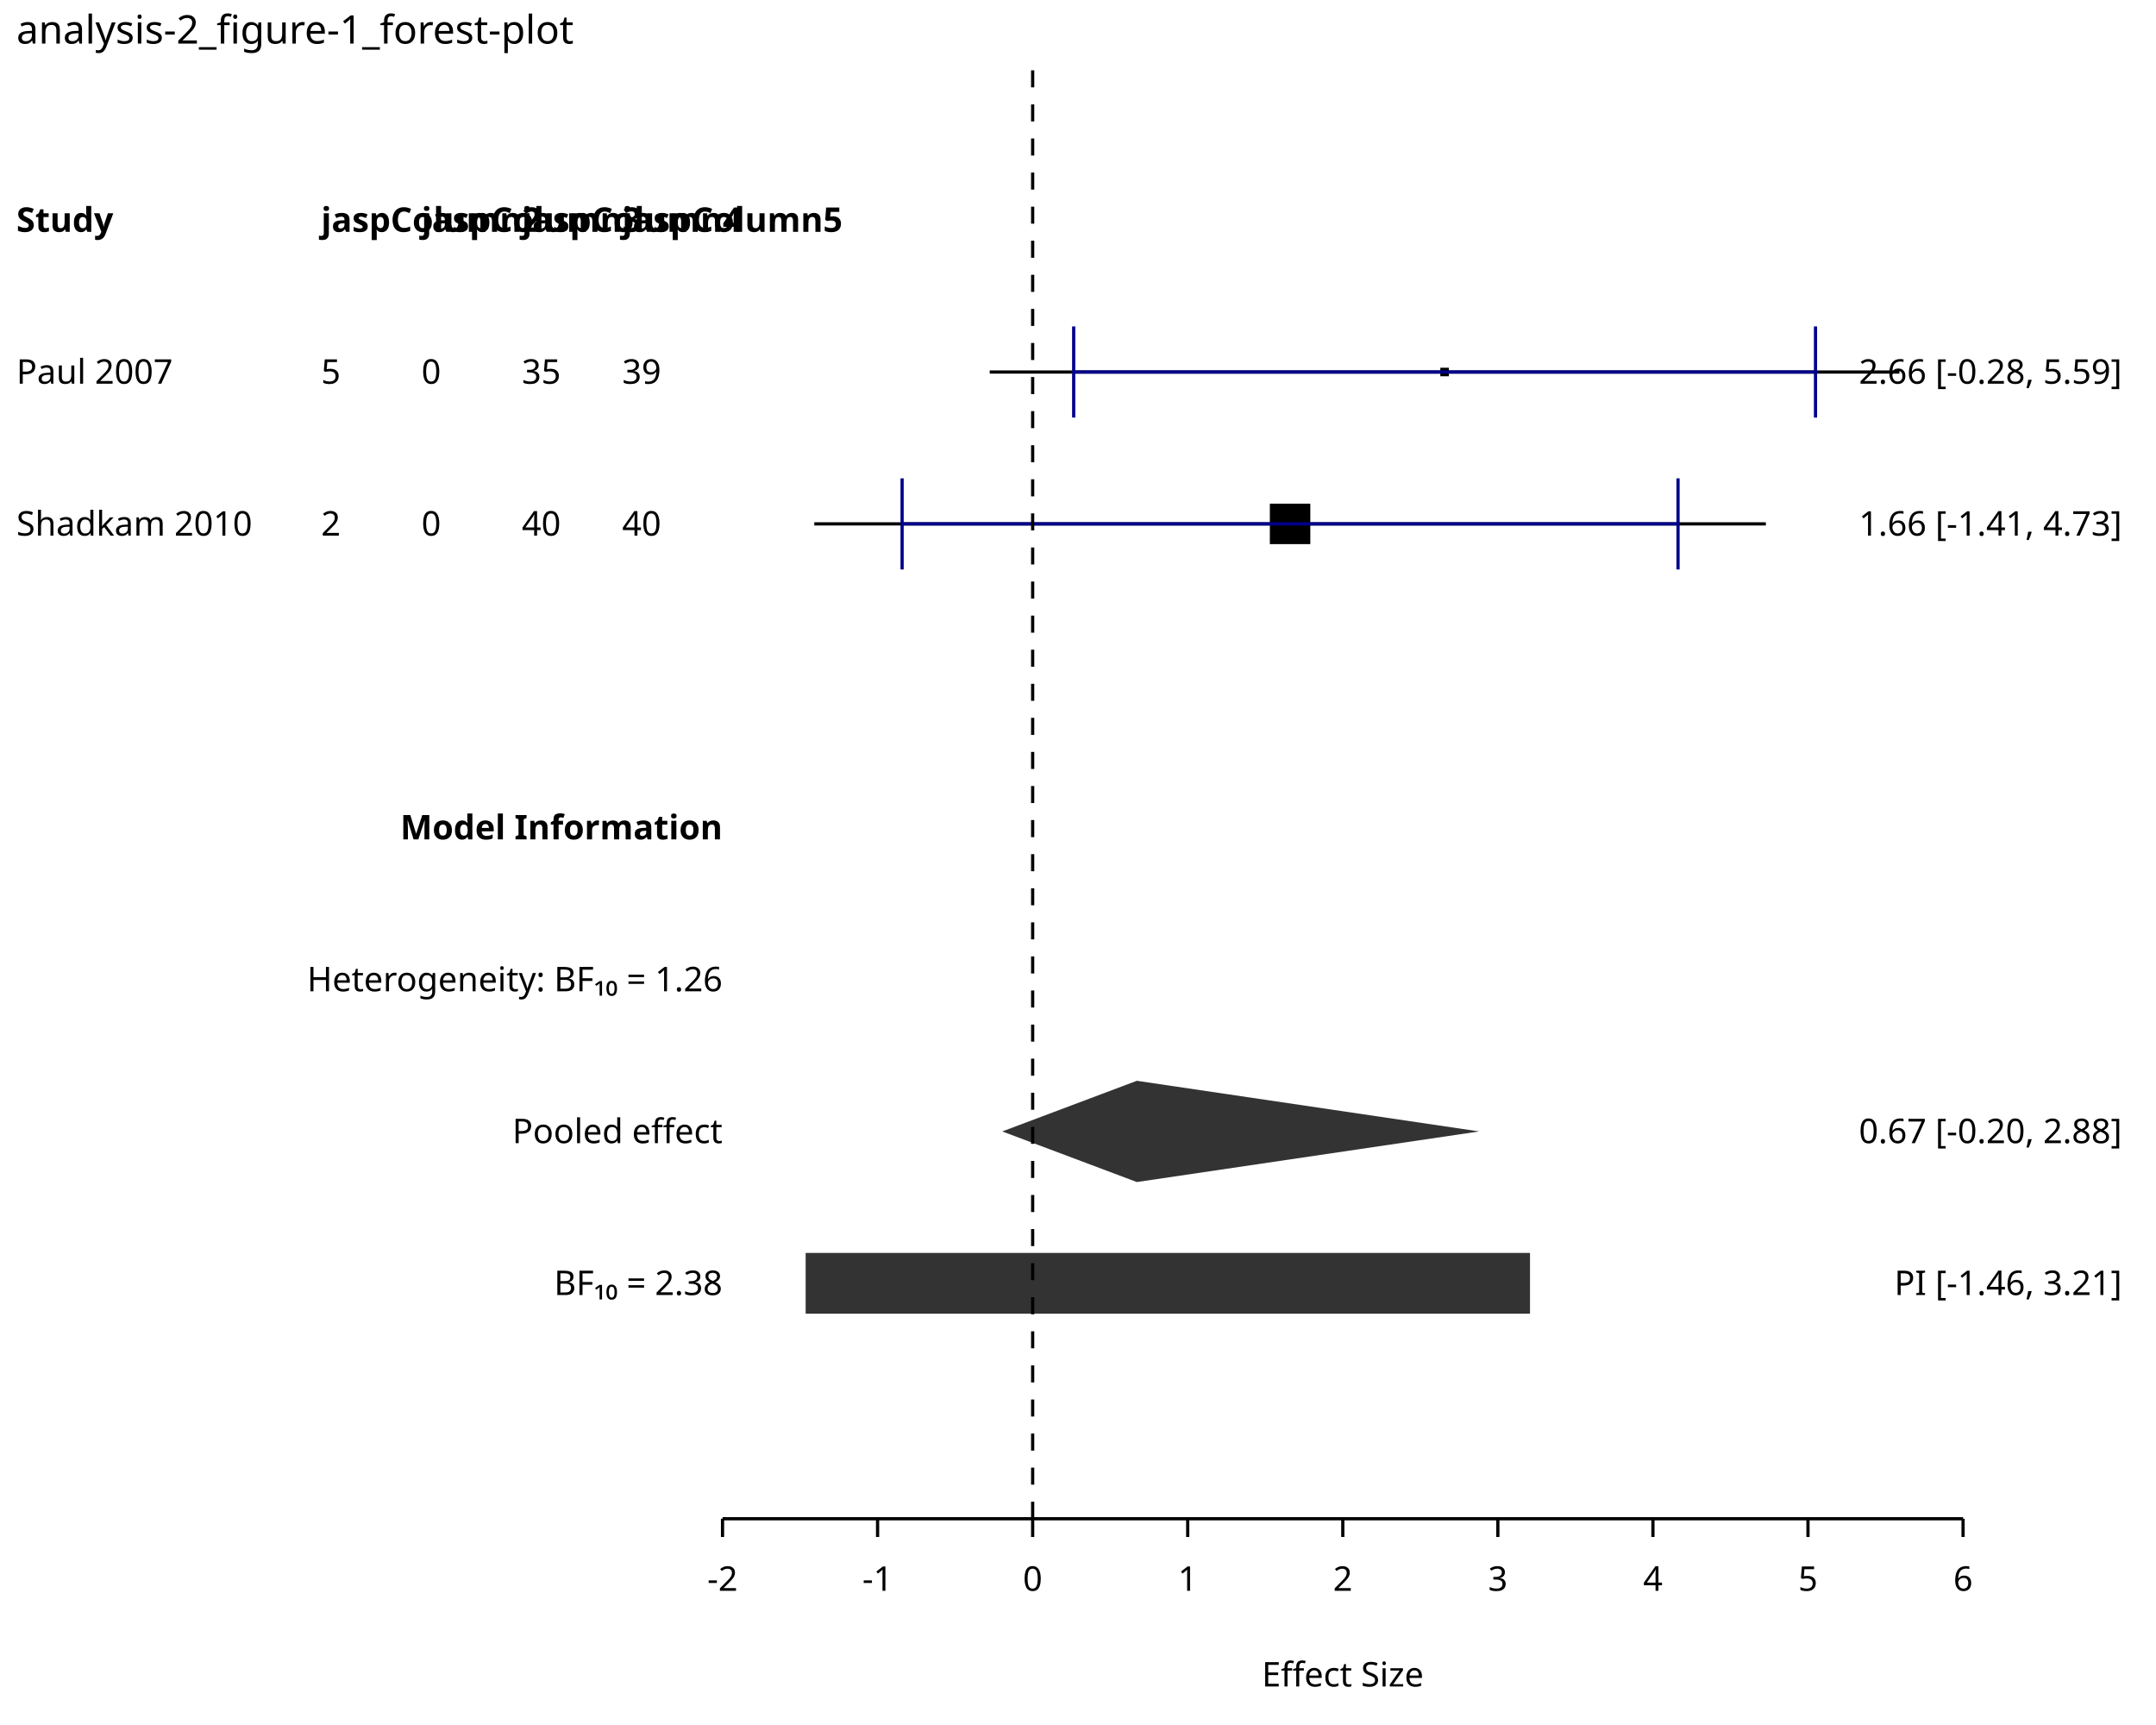
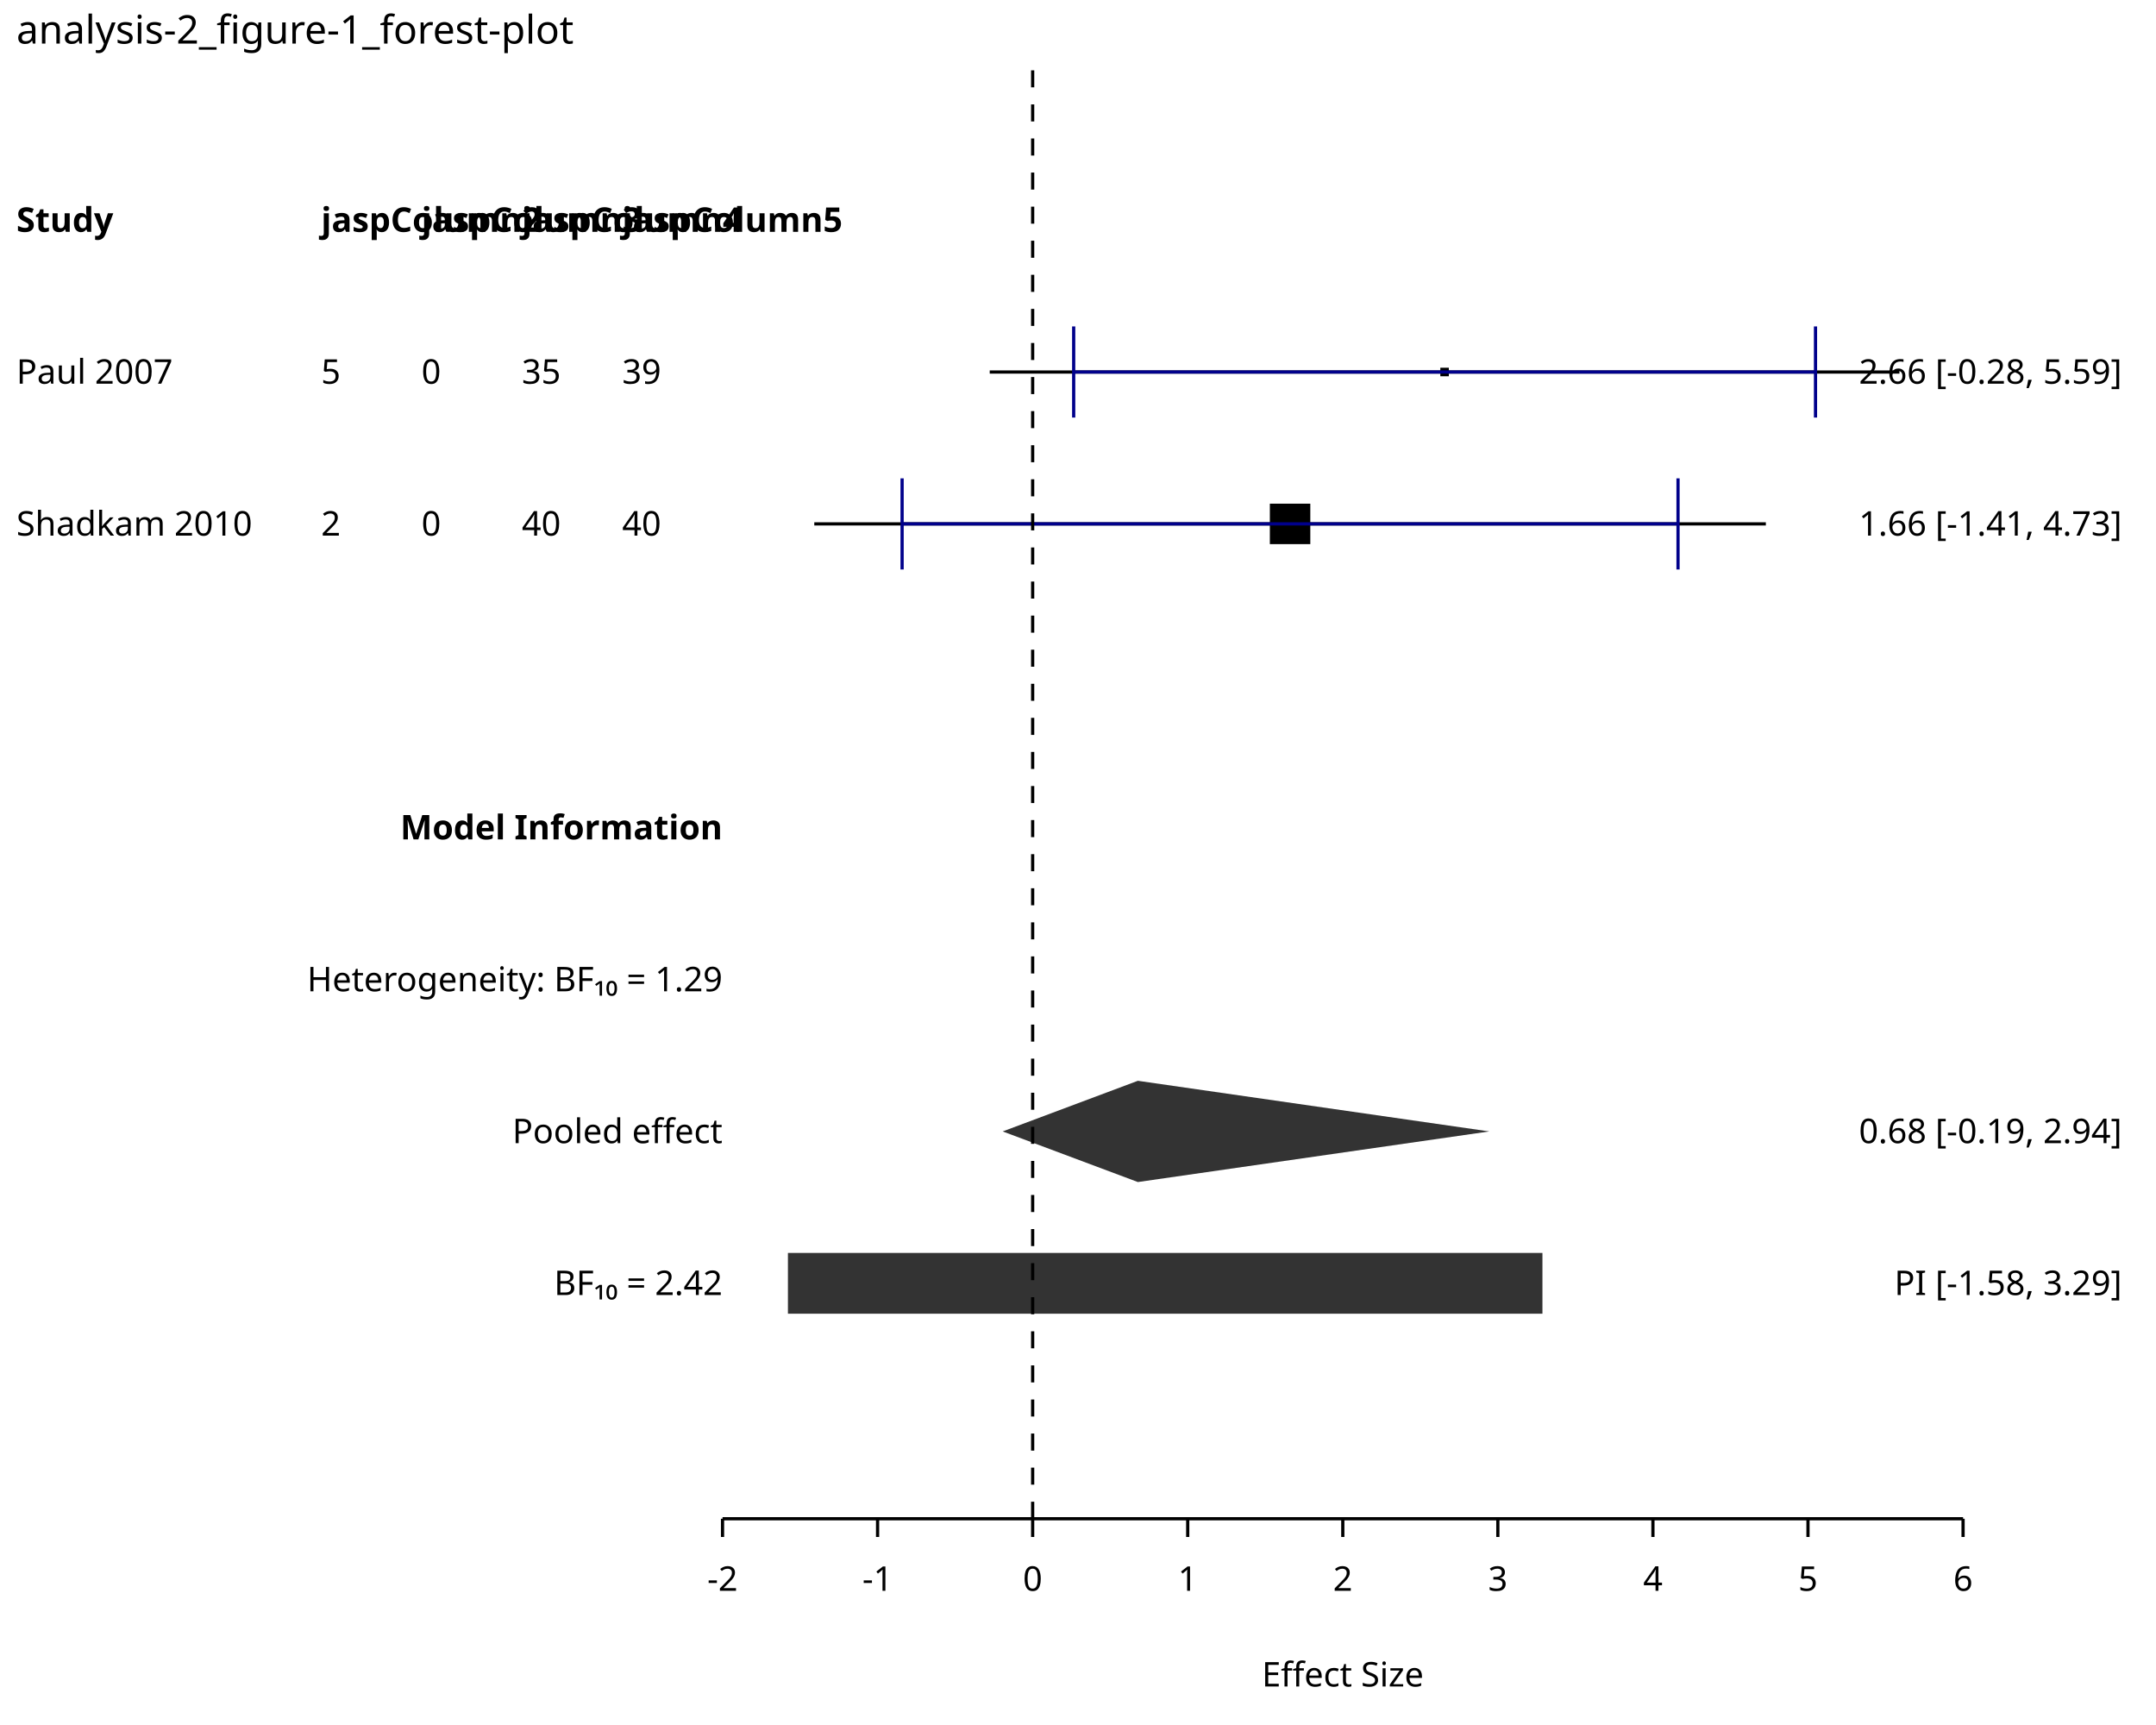
<svg xmlns="http://www.w3.org/2000/svg" class="svglite" data-engine-version="2.0" width="720.00pt" height="576.00pt" viewBox="0 0 720.00 576.00">
  <defs>
    <style type="text/css">
    .svglite line, .svglite polyline, .svglite polygon, .svglite path, .svglite rect, .svglite circle {
      fill: none;
      stroke: #000000;
      stroke-linecap: round;
      stroke-linejoin: round;
      stroke-miterlimit: 10.00;
    }
  </style>
  </defs>
  <rect width="100%" height="100%" style="stroke: none; fill: #FFFFFF;" />
  <defs>
    <clipPath id="cpMC4wMHw3MjAuMDB8MC4wMHw1NzYuMDA=">
      <rect x="0.00" y="0.00" width="720.00" height="576.00" />
    </clipPath>
  </defs>
  <g clip-path="url(#cpMC4wMHw3MjAuMDB8MC4wMHw1NzYuMDA=)">
    <polygon points="481.00,125.64 483.84,125.64 483.84,122.79 481.00,122.79 " style="stroke-width: 0.71; stroke: none; fill: #000000;" />
    <polygon points="424.07,181.69 437.58,181.69 437.58,168.18 424.07,168.18 " style="stroke-width: 0.71; stroke: none; fill: #000000;" />
    <line x1="330.52" y1="124.22" x2="634.32" y2="124.22" style="stroke-width: 1.07; stroke-linecap: butt;" />
    <line x1="271.93" y1="174.93" x2="589.71" y2="174.93" style="stroke-width: 1.07; stroke-linecap: butt;" />
    <line x1="358.56" y1="124.22" x2="606.29" y2="124.22" style="stroke-width: 1.07; stroke: #00008B; stroke-linecap: butt;" />
    <line x1="301.26" y1="174.93" x2="560.38" y2="174.93" style="stroke-width: 1.07; stroke: #00008B; stroke-linecap: butt;" />
    <line x1="358.56" y1="139.43" x2="358.56" y2="109.00" style="stroke-width: 1.07; stroke: #00008B; stroke-linecap: butt;" />
    <line x1="301.26" y1="190.15" x2="301.26" y2="159.72" style="stroke-width: 1.07; stroke: #00008B; stroke-linecap: butt;" />
    <line x1="606.29" y1="139.43" x2="606.29" y2="109.00" style="stroke-width: 1.07; stroke: #00008B; stroke-linecap: butt;" />
    <line x1="560.38" y1="190.15" x2="560.38" y2="159.72" style="stroke-width: 1.07; stroke: #00008B; stroke-linecap: butt;" />
-     <polygon points="334.70,377.80 379.65,360.89 493.98,377.80 379.65,394.70 " style="stroke-width: 1.07; stroke: none; stroke-linecap: butt; fill: #333333;" />
-     <polygon points="269.05,418.37 510.95,418.37 510.95,438.66 269.05,438.66 " style="stroke-width: 1.07; stroke: none; stroke-linecap: butt; fill: #333333;" />
+     <polygon points="334.85,377.80 379.99,360.89 497.36,377.80 379.99,394.70 " style="stroke-width: 1.07; stroke: none; stroke-linecap: butt; fill: #333333;" />
+     <polygon points="263.13,418.37 515.10,418.37 515.10,438.66 263.13,438.66 " style="stroke-width: 1.07; stroke: none; stroke-linecap: butt; fill: #333333;" />
    <line x1="344.86" y1="507.13" x2="344.86" y2="22.78" style="stroke-width: 1.07; stroke-dasharray: 5.69,5.69; stroke-linecap: butt;" />
    <text x="5.48" y="77.42" style="font-size: 11.38px; font-weight: bold; font-family: sans;" textLength="29.11px" lengthAdjust="spacingAndGlyphs">Study</text>
    <text x="107.24" y="77.42" style="font-size: 11.38px; font-weight: bold; font-family: sans;" textLength="66.44px" lengthAdjust="spacingAndGlyphs">jaspColumn2</text>
    <text x="140.75" y="77.42" style="font-size: 11.38px; font-weight: bold; font-family: sans;" textLength="66.44px" lengthAdjust="spacingAndGlyphs">jaspColumn3</text>
    <text x="174.26" y="77.42" style="font-size: 11.38px; font-weight: bold; font-family: sans;" textLength="66.44px" lengthAdjust="spacingAndGlyphs">jaspColumn4</text>
    <text x="207.77" y="77.42" style="font-size: 11.38px; font-weight: bold; font-family: sans;" textLength="66.44px" lengthAdjust="spacingAndGlyphs">jaspColumn5</text>
    <text x="5.48" y="128.13" style="font-size: 11.38px; font-family: sans;" textLength="51.26px" lengthAdjust="spacingAndGlyphs">Paul 2007</text>
    <text x="5.48" y="178.85" style="font-size: 11.38px; font-family: sans;" textLength="76.58px" lengthAdjust="spacingAndGlyphs">Shadkam 2010</text>
    <text x="107.24" y="128.13" style="font-size: 11.38px; font-family: sans;" textLength="6.33px" lengthAdjust="spacingAndGlyphs">5</text>
    <text x="107.24" y="178.85" style="font-size: 11.38px; font-family: sans;" textLength="6.33px" lengthAdjust="spacingAndGlyphs">2</text>
    <text x="140.75" y="128.13" style="font-size: 11.38px; font-family: sans;" textLength="6.33px" lengthAdjust="spacingAndGlyphs">0</text>
    <text x="140.75" y="178.85" style="font-size: 11.38px; font-family: sans;" textLength="6.33px" lengthAdjust="spacingAndGlyphs">0</text>
    <text x="174.26" y="128.13" style="font-size: 11.38px; font-family: sans;" textLength="12.66px" lengthAdjust="spacingAndGlyphs">35</text>
    <text x="174.26" y="178.85" style="font-size: 11.38px; font-family: sans;" textLength="12.66px" lengthAdjust="spacingAndGlyphs">40</text>
    <text x="207.77" y="128.13" style="font-size: 11.38px; font-family: sans;" textLength="12.66px" lengthAdjust="spacingAndGlyphs">39</text>
    <text x="207.77" y="178.85" style="font-size: 11.38px; font-family: sans;" textLength="12.66px" lengthAdjust="spacingAndGlyphs">40</text>
    <text x="241.29" y="280.28" text-anchor="end" style="font-size: 11.38px; font-weight: bold; font-family: sans;" textLength="91.10px" lengthAdjust="spacingAndGlyphs">Model Information</text>
-     <text x="241.29" y="331.00" text-anchor="end" style="font-size: 11.38px; font-family: sans;" textLength="143.93px" lengthAdjust="spacingAndGlyphs">Heterogeneity: BF₁₀ = 1.26</text>
+     <text x="241.29" y="331.00" text-anchor="end" style="font-size: 11.38px; font-family: sans;" textLength="143.93px" lengthAdjust="spacingAndGlyphs">Heterogeneity: BF₁₀ = 1.29</text>
    <text x="241.29" y="381.71" text-anchor="end" style="font-size: 11.38px; font-family: sans;" textLength="66.44px" lengthAdjust="spacingAndGlyphs">Pooled effect</text>
-     <text x="241.29" y="432.43" text-anchor="end" style="font-size: 11.38px; font-family: sans;" textLength="66.74px" lengthAdjust="spacingAndGlyphs">BF₁₀ = 2.38</text>
+     <text x="241.29" y="432.43" text-anchor="end" style="font-size: 11.38px; font-family: sans;" textLength="66.74px" lengthAdjust="spacingAndGlyphs">BF₁₀ = 2.42</text>
    <text x="708.63" y="128.13" text-anchor="end" style="font-size: 11.38px; font-family: sans;" textLength="86.05px" lengthAdjust="spacingAndGlyphs">2.66 [-0.28, 5.59]</text>
    <text x="708.63" y="178.85" text-anchor="end" style="font-size: 11.38px; font-family: sans;" textLength="86.05px" lengthAdjust="spacingAndGlyphs">1.66 [-1.41, 4.73]</text>
-     <text x="708.63" y="381.71" text-anchor="end" style="font-size: 11.38px; font-family: sans;" textLength="86.05px" lengthAdjust="spacingAndGlyphs">0.67 [-0.20, 2.88]</text>
-     <text x="708.63" y="432.43" text-anchor="end" style="font-size: 11.38px; font-family: sans;" textLength="74.66px" lengthAdjust="spacingAndGlyphs">PI [-1.46, 3.21]</text>
+     <text x="708.63" y="381.71" text-anchor="end" style="font-size: 11.38px; font-family: sans;" textLength="86.05px" lengthAdjust="spacingAndGlyphs">0.68 [-0.19, 2.94]</text>
+     <text x="708.63" y="432.43" text-anchor="end" style="font-size: 11.38px; font-family: sans;" textLength="74.66px" lengthAdjust="spacingAndGlyphs">PI [-1.58, 3.29]</text>
    <line x1="241.29" y1="507.13" x2="655.57" y2="507.13" style="stroke-width: 1.07; stroke-linecap: butt;" />
    <line x1="241.29" y1="507.13" x2="241.29" y2="513.21" style="stroke-width: 1.07; stroke-linecap: butt;" />
    <line x1="293.07" y1="507.13" x2="293.07" y2="513.21" style="stroke-width: 1.07; stroke-linecap: butt;" />
    <line x1="344.86" y1="507.13" x2="344.86" y2="513.21" style="stroke-width: 1.07; stroke-linecap: butt;" />
    <line x1="396.64" y1="507.13" x2="396.64" y2="513.21" style="stroke-width: 1.07; stroke-linecap: butt;" />
    <line x1="448.43" y1="507.13" x2="448.43" y2="513.21" style="stroke-width: 1.07; stroke-linecap: butt;" />
    <line x1="500.21" y1="507.13" x2="500.21" y2="513.21" style="stroke-width: 1.07; stroke-linecap: butt;" />
    <line x1="552.00" y1="507.13" x2="552.00" y2="513.21" style="stroke-width: 1.07; stroke-linecap: butt;" />
    <line x1="603.78" y1="507.13" x2="603.78" y2="513.21" style="stroke-width: 1.07; stroke-linecap: butt;" />
    <line x1="655.57" y1="507.13" x2="655.57" y2="513.21" style="stroke-width: 1.07; stroke-linecap: butt;" />
    <text x="241.29" y="531.19" text-anchor="middle" style="font-size: 11.38px; font-family: sans;" textLength="10.12px" lengthAdjust="spacingAndGlyphs">-2</text>
    <text x="293.07" y="531.19" text-anchor="middle" style="font-size: 11.38px; font-family: sans;" textLength="10.12px" lengthAdjust="spacingAndGlyphs">-1</text>
    <text x="344.86" y="531.19" text-anchor="middle" style="font-size: 11.38px; font-family: sans;" textLength="6.33px" lengthAdjust="spacingAndGlyphs">0</text>
    <text x="396.64" y="531.19" text-anchor="middle" style="font-size: 11.38px; font-family: sans;" textLength="6.33px" lengthAdjust="spacingAndGlyphs">1</text>
    <text x="448.43" y="531.19" text-anchor="middle" style="font-size: 11.38px; font-family: sans;" textLength="6.33px" lengthAdjust="spacingAndGlyphs">2</text>
    <text x="500.21" y="531.19" text-anchor="middle" style="font-size: 11.38px; font-family: sans;" textLength="6.33px" lengthAdjust="spacingAndGlyphs">3</text>
    <text x="552.00" y="531.19" text-anchor="middle" style="font-size: 11.38px; font-family: sans;" textLength="6.33px" lengthAdjust="spacingAndGlyphs">4</text>
    <text x="603.78" y="531.19" text-anchor="middle" style="font-size: 11.38px; font-family: sans;" textLength="6.33px" lengthAdjust="spacingAndGlyphs">5</text>
    <text x="655.57" y="531.19" text-anchor="middle" style="font-size: 11.38px; font-family: sans;" textLength="6.33px" lengthAdjust="spacingAndGlyphs">6</text>
    <text x="448.43" y="563.14" text-anchor="middle" style="font-size: 11.38px; font-family: sans;" textLength="54.41px" lengthAdjust="spacingAndGlyphs">Effect Size</text>
    <text x="5.48" y="14.56" style="font-size: 13.20px; font-family: sans;" textLength="177.57px" lengthAdjust="spacingAndGlyphs">analysis-2_figure-1_forest-plot</text>
  </g>
</svg>
